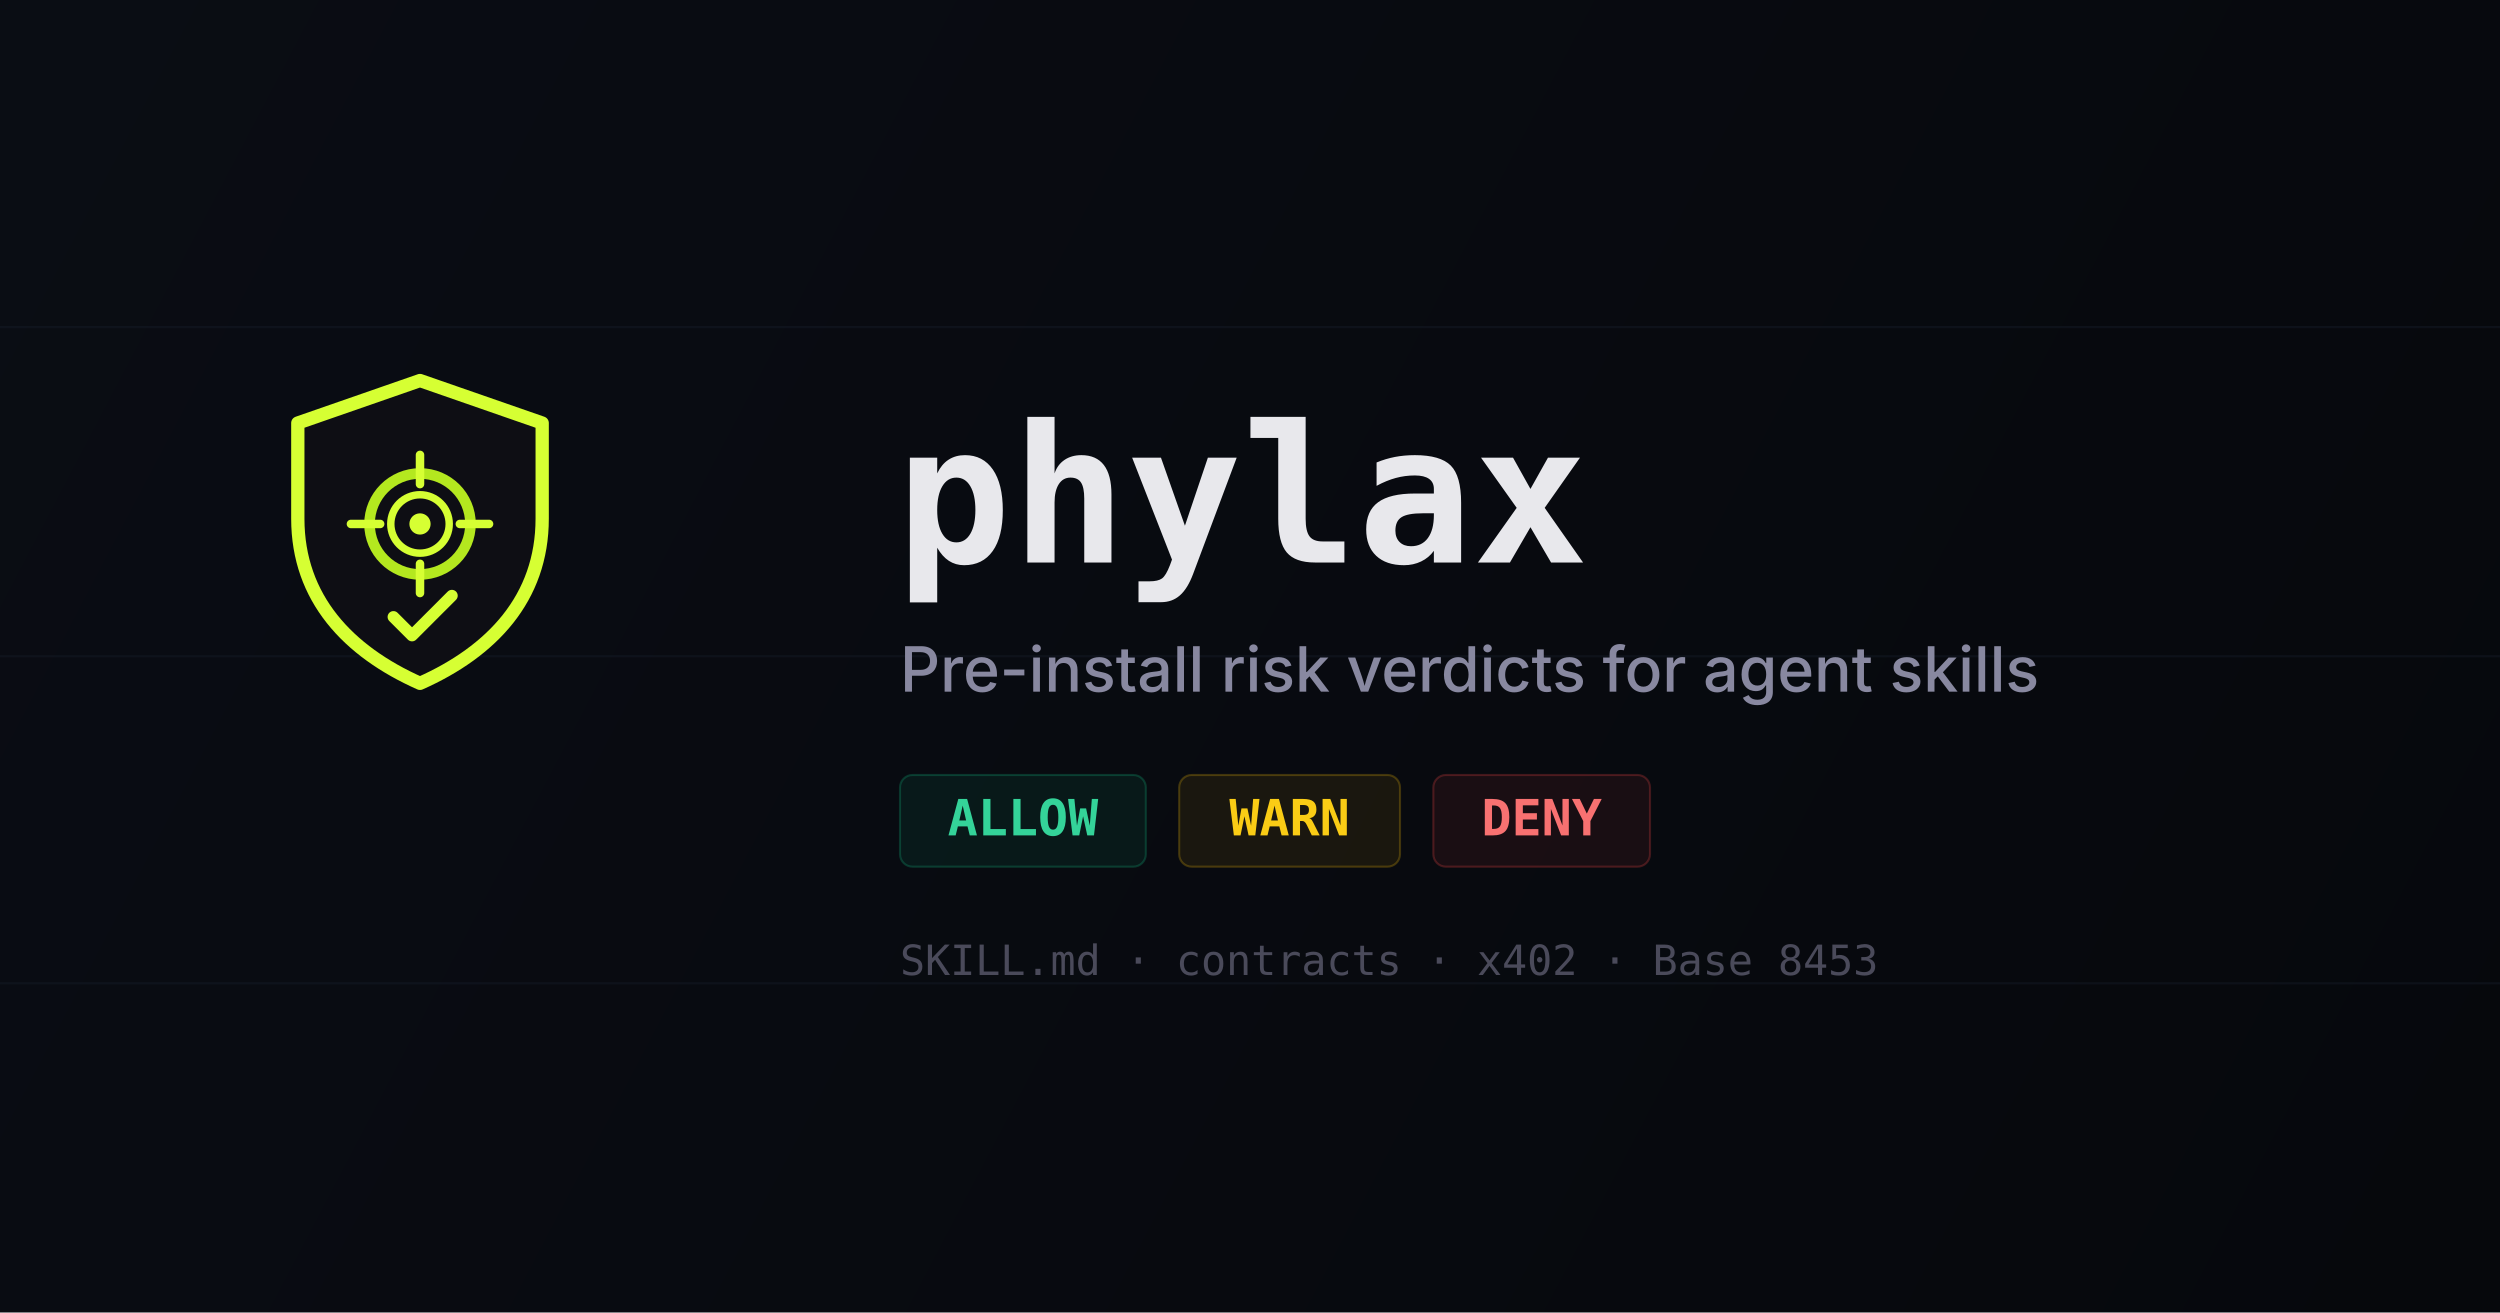
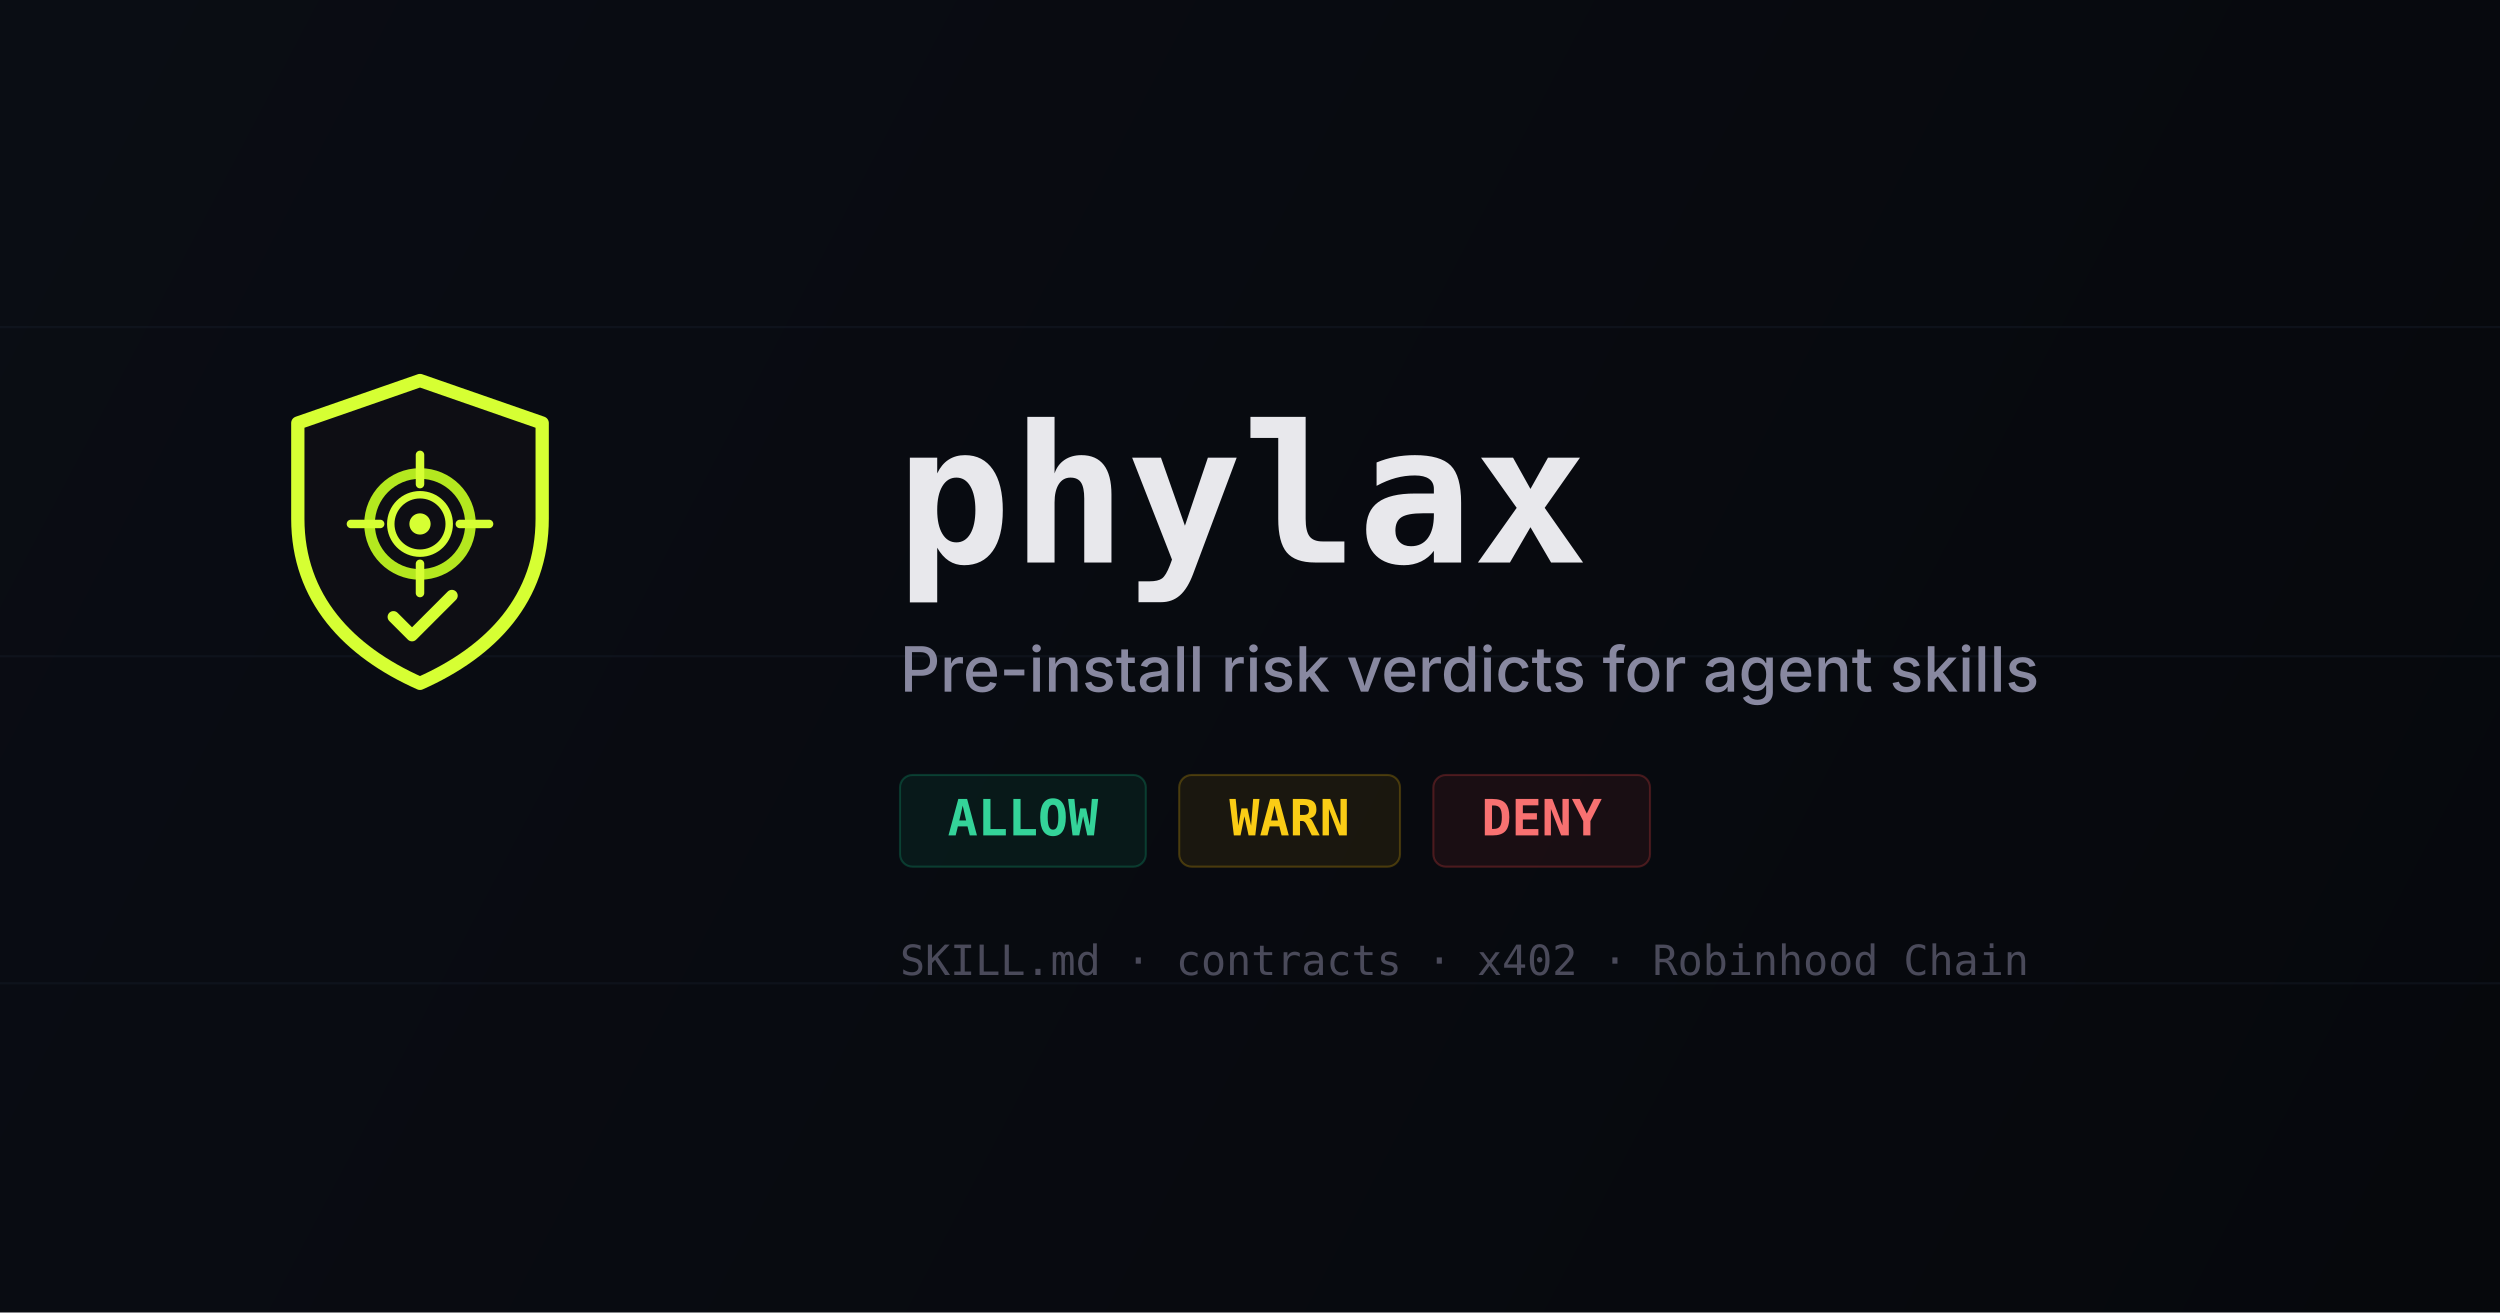
<svg xmlns="http://www.w3.org/2000/svg" viewBox="0 0 1200 630" fill="none">
  <defs>
    <linearGradient id="bg" x1="0" y1="0" x2="1200" y2="630" gradientUnits="userSpaceOnUse">
      <stop offset="0" stop-color="#0A0D14" />
      <stop offset="1" stop-color="#06080C" />
    </linearGradient>
    <linearGradient id="edge" x1="600" y1="150" x2="600" y2="470" gradientUnits="userSpaceOnUse">
      <stop offset="0" stop-color="#d6ff33" />
      <stop offset="1" stop-color="#b4e81f" />
    </linearGradient>
    <radialGradient id="core" cx="220" cy="300" r="150" gradientUnits="userSpaceOnUse">
      <stop offset="0" stop-color="#11203A" />
      <stop offset="1" stop-color="#0E0E14" />
    </radialGradient>
  </defs>
  <rect width="1200" height="630" fill="url(#bg)" />
  <g stroke="#141A26" stroke-width="1" opacity="0.5">
    <line x1="0" y1="157" x2="1200" y2="157" />
    <line x1="0" y1="315" x2="1200" y2="315" />
    <line x1="0" y1="472" x2="1200" y2="472" />
  </g>
  <g transform="translate(120 175) scale(2.55)">
    <path d="M32 3 L55 11 V29 C55 44 45.5 54 32 60 C18.5 54 9 44 9 29 V11 Z" fill="url(#core)" stroke="url(#edge)" stroke-width="2.5" stroke-linejoin="round" />
    <circle cx="32" cy="30" r="9.5" fill="none" stroke="#b4e81f" stroke-width="2" />
    <circle cx="32" cy="30" r="5.5" fill="none" stroke="#d6ff33" stroke-width="1.4" />
    <circle cx="32" cy="30" r="2" fill="#d6ff33" />
    <line x1="32" y1="17" x2="32" y2="22.5" stroke="#d6ff33" stroke-width="1.6" stroke-linecap="round" />
    <line x1="32" y1="37.5" x2="32" y2="43" stroke="#d6ff33" stroke-width="1.6" stroke-linecap="round" />
    <line x1="19" y1="30" x2="24.5" y2="30" stroke="#d6ff33" stroke-width="1.6" stroke-linecap="round" />
    <line x1="39.5" y1="30" x2="45" y2="30" stroke="#d6ff33" stroke-width="1.6" stroke-linecap="round" />
    <path d="M27 47.5 L30.5 51 L38 43.5" fill="none" stroke="#d6ff33" stroke-width="2.2" stroke-linecap="round" stroke-linejoin="round" />
  </g>
  <text x="430" y="270" font-family="'IBM Plex Mono', monospace" font-size="92" font-weight="600" fill="#E8E8EC">phylax</text>
  <text x="432" y="332" font-family="Inter, sans-serif" font-size="30" font-weight="500" fill="#8888A0">Pre-install risk verdicts for agent skills</text>
  <g font-family="'IBM Plex Mono', monospace" font-size="24" font-weight="700">
    <rect x="432" y="372" width="118" height="44" rx="6" fill="#10B98115" stroke="#10B98140" />
    <text x="491" y="401" text-anchor="middle" fill="#34D399">ALLOW</text>
    <rect x="566" y="372" width="106" height="44" rx="6" fill="#EAB30815" stroke="#EAB30840" />
    <text x="619" y="401" text-anchor="middle" fill="#FACC15">WARN</text>
    <rect x="688" y="372" width="104" height="44" rx="6" fill="#EF444415" stroke="#EF444440" />
    <text x="740" y="401" text-anchor="middle" fill="#F87171">DENY</text>
  </g>
-   <text x="432" y="468" font-family="'IBM Plex Mono', monospace" font-size="20" fill="#4A4A5A">SKILL.md · contracts · x402 · Base 8453</text>
+   <text x="432" y="468" font-family="'IBM Plex Mono', monospace" font-size="20" fill="#4A4A5A">SKILL.md · contracts · x402 · Robinhood Chain</text>
</svg>
